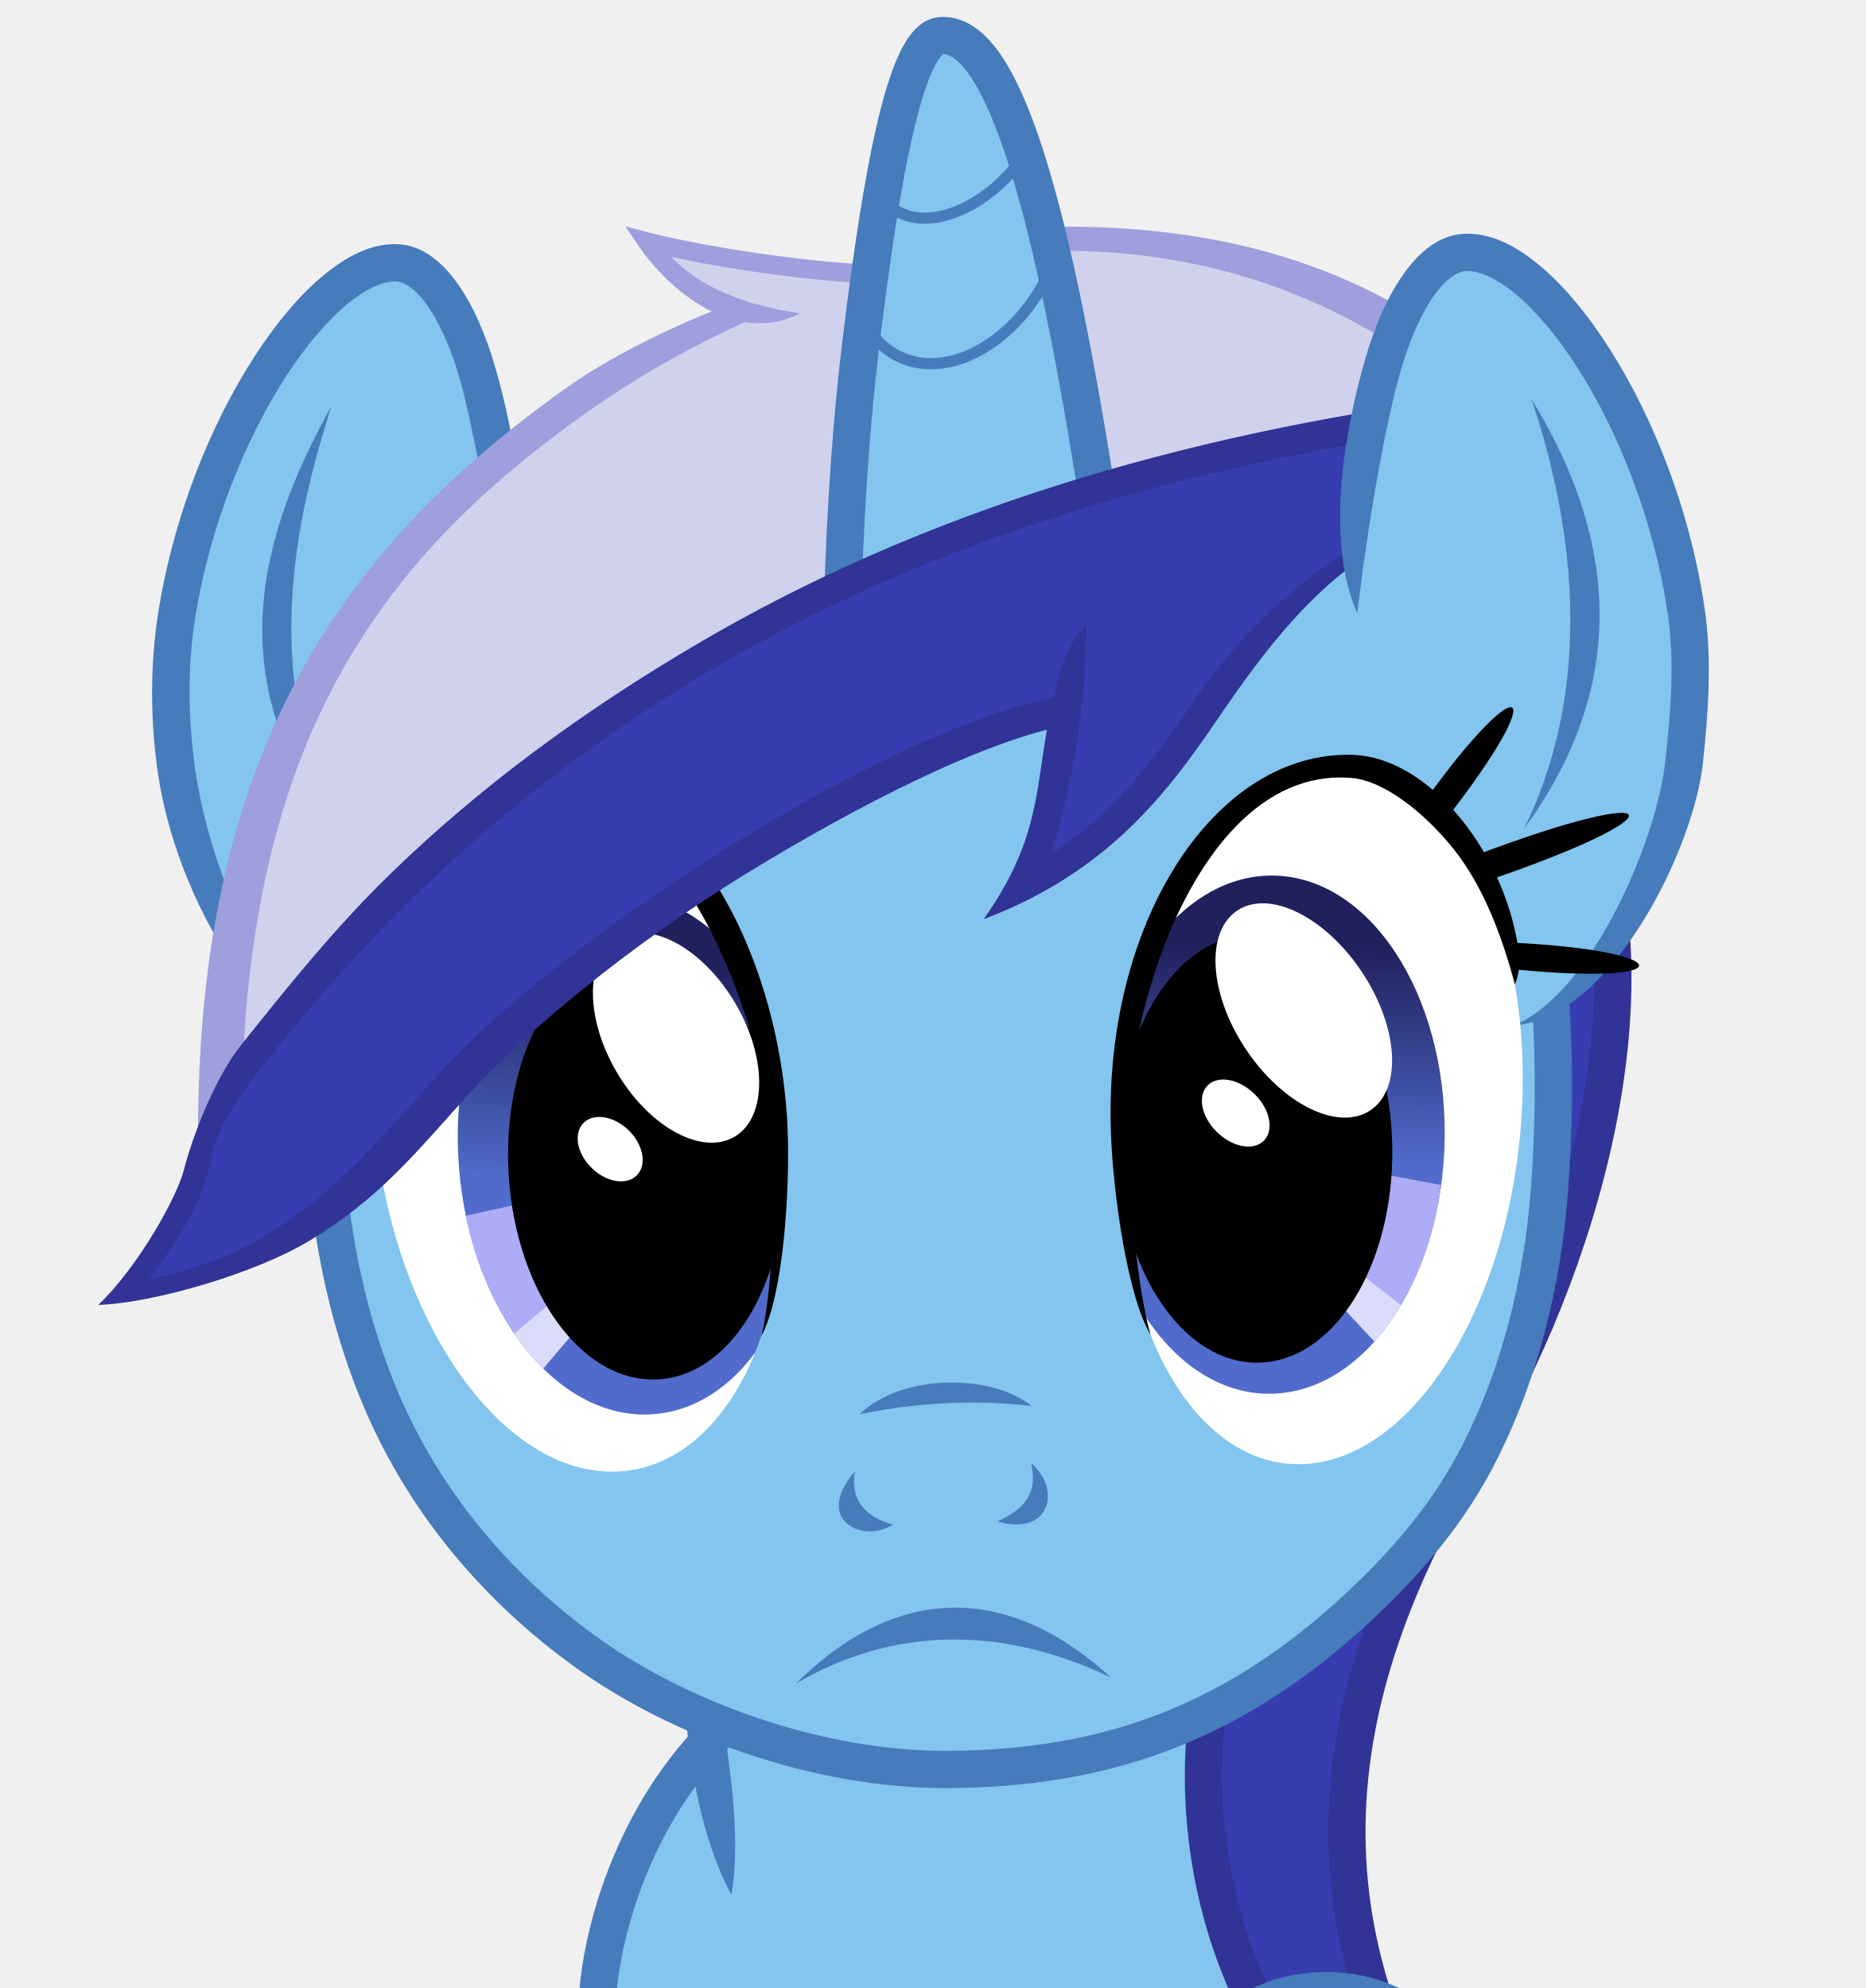
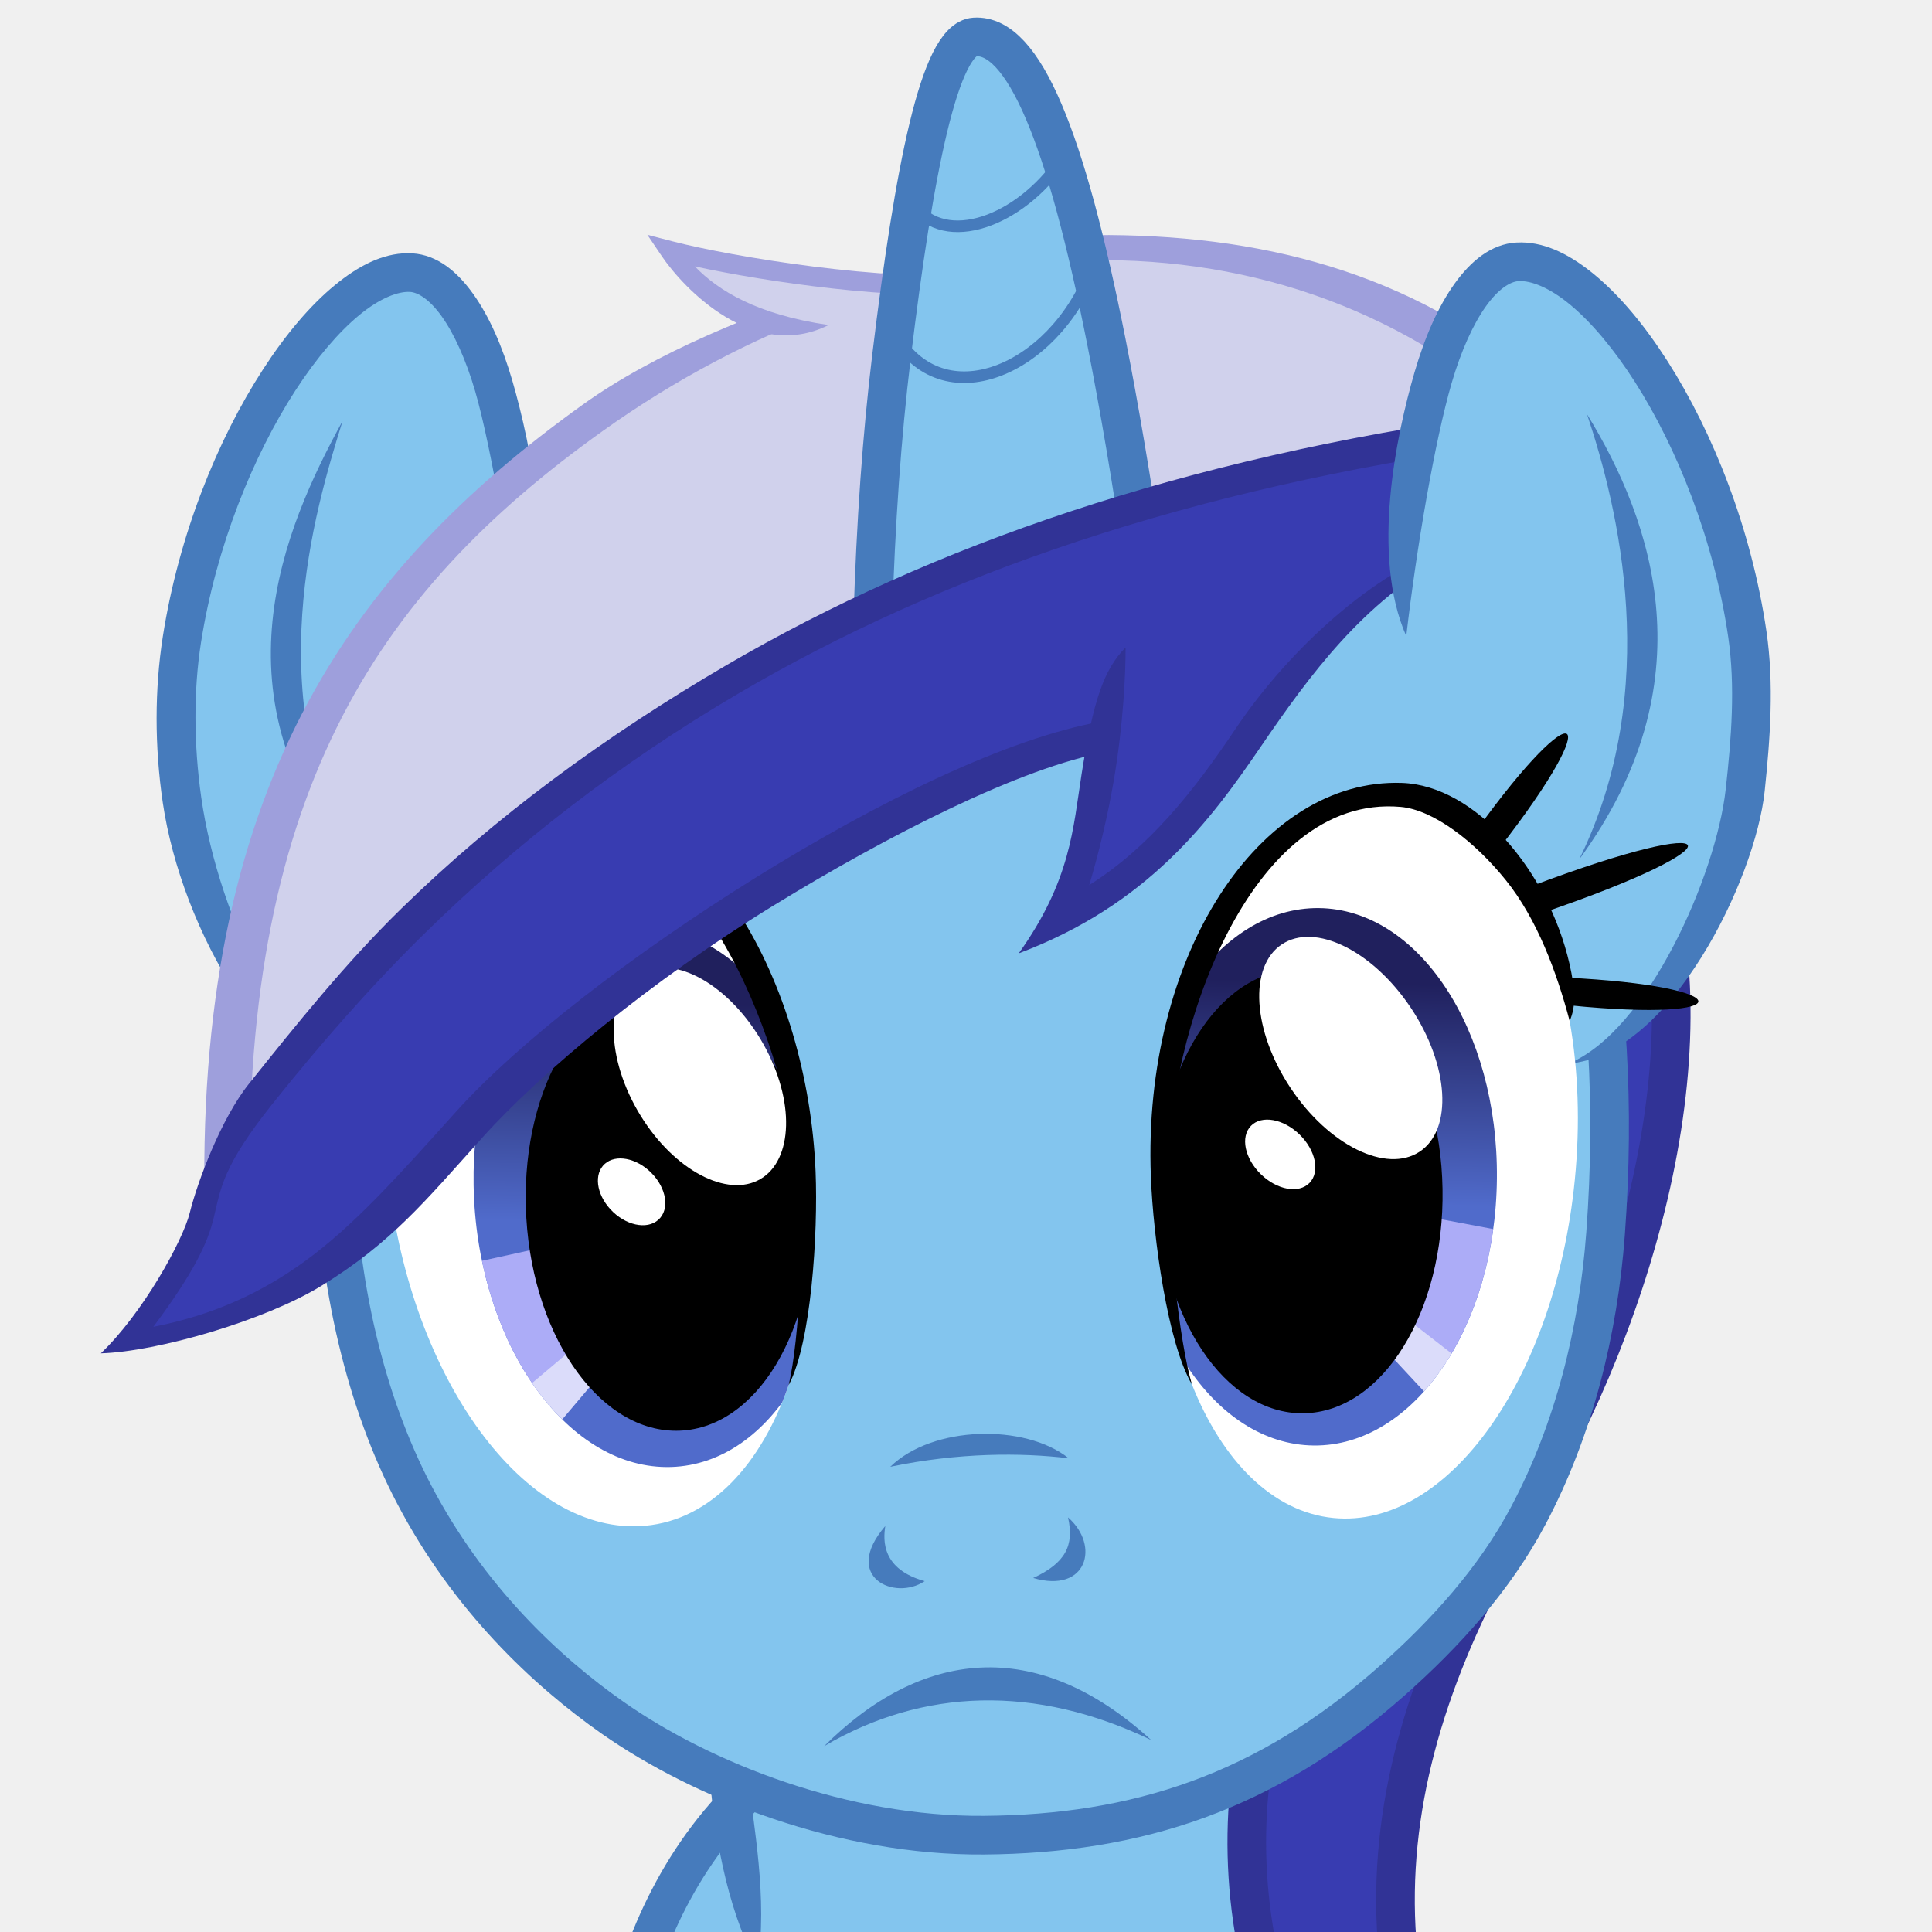
- <svg xmlns="http://www.w3.org/2000/svg" version="1.2" viewBox="0 0 5000 5336" width="500" height="533">
+ <svg xmlns="http://www.w3.org/2000/svg" version="1.2" viewBox="0 0 5000 5000" width="500" height="500">
  <defs>
    <clipPath clipPathUnits="userSpaceOnUse" id="cp1">
      <path d="m1670.2 3948.6c168.86-15.49 302.48-159.38 373.94-373.01 22.83-68.27 34.93-142.13 43.05-223.34 13.43-134.48 25.85-298.93-0.77-449.11-87.51-493.55-342.04-831.49-678.84-786.53-77.46 10.34-145.97 61.99-204.35 122.26-70.13 72.39-134.55 176.67-170.28 300.39-11.53 39.93-11.86 81.11-19.17 125.1-19.73 118.85-23.5 251.68-7.71 391.75 57.54 510.15 351.78 921.14 664.13 892.49z" />
    </clipPath>
    <clipPath clipPathUnits="userSpaceOnUse" id="cp2">
      <path d="m1649.51 2399.94c254.29-11.33 483.72 283.71 512.59 667.36 29.49 391.91-161.08 721.36-425.58 729.27-263.05 7.86-490.46-305.89-509.68-694.32-18.82-380.31 169.73-691.04 422.67-702.31z" />
    </clipPath>
    <linearGradient id="g1" x2="1" gradientUnits="userSpaceOnUse" gradientTransform="matrix(-25.168,1441.858,-972.348,-16.972,1708.105,2378.057)">
      <stop offset="0" stop-color="#20205d" />
      <stop offset=".15" stop-color="#20205d" />
      <stop offset=".547" stop-color="#506bcb" />
      <stop offset="1" stop-color="#506bcb" />
    </linearGradient>
    <clipPath clipPathUnits="userSpaceOnUse" id="cp3">
      <path d="m3451.28 3928.56c-157.3-15.2-288.06-147.5-366.63-345.81-25.37-64.04-41.29-133.86-54.09-211.22-21.4-129.41-44.17-290.02-29.24-440.16 50.98-512.65 284.49-895.37 634.35-868.89 81.6 6.18 155.38 59.52 218.68 123.17 75.88 76.31 146.1 188.01 185.86 321.76 12.74 42.85 13.69 87.46 21.98 134.56 22.23 126.26 27.81 266.33 13.28 412.46-50.98 512.65-328.59 902.71-624.19 874.13z" />
    </clipPath>
    <clipPath clipPathUnits="userSpaceOnUse" id="cp4">
      <path d="m3400.26 3740.97c-258.52-2.31-464.7-315.04-461.26-699.61 3.45-384.56 215.19-693.55 473.71-691.23 258.52 2.31 464.7 315.03 461.26 699.6-3.45 384.57-215.19 693.56-473.71 691.24z" />
    </clipPath>
    <linearGradient id="g2" x2="1" gradientUnits="userSpaceOnUse" gradientTransform="matrix(-25.058,1435.571,-965.028,-16.845,3419.015,2327.763)">
      <stop offset="0" stop-color="#20205d" />
      <stop offset=".15" stop-color="#20205d" />
      <stop offset=".547" stop-color="#506bcb" />
      <stop offset="1" stop-color="#506bcb" />
    </linearGradient>
  </defs>
  <style>
		.s0 { fill: #83c5ee;stroke: #467bbc;stroke-miterlimit:100;stroke-width: 100 } 
		.s1 { display: none;fill: none;stroke: #467bbc;stroke-miterlimit:100;stroke-width: 100 } 
		.s2 { fill: #467bbc } 
		.s3 { fill: #383cb1;stroke: #313396;stroke-miterlimit:100;stroke-width: 100 } 
		.s4 { fill: #83c5ee } 
		.s5 { display: none;fill: none;stroke: #467bbc;stroke-miterlimit:100;stroke-width: 80 } 
		.s6 { fill: #ffffff } 
		.s7 { fill: url(#g1) } 
		.s8 { fill: #acacf7 } 
		.s9 { fill: #dbdcfa } 
		.s10 { fill: #000000 } 
		.s11 { fill: #d0d1ec } 
		.s12 { display: none;fill: none;stroke: #9e9fdc;stroke-miterlimit:100;stroke-width: 100 } 
		.s13 { fill: #9e9fdc } 
		.s14 { display: none;fill: none;stroke: #9e9fdc;stroke-miterlimit:100;stroke-width: 50 } 
		.s15 { fill: none;stroke: #467bbc;stroke-miterlimit:100;stroke-width: 30 } 
		.s16 { fill: #383cb1 } 
		.s17 { display: none;fill: none;stroke: #313396;stroke-miterlimit:100;stroke-width: 80 } 
		.s18 { fill: #313396 } 
		.s19 { fill: url(#g2) } 
	</style>
  <g id="V">
    <g id="Body">
      <path id="BG" fill-rule="evenodd" class="s0" d="m1601 5354c22.97-306.34 257.08-967.32 996.6-967.95 739.52-0.64 1034.22 468.82 1053.16 961.14" />
      <path id="Outline 2 src" fill-rule="evenodd" class="s1" d="m1888.21 4613.07c9.74 105.88 38.34 305.47 115.64 449.09" />
      <path id="Outline 2" class="s2" d="m1937.99 4608.54l-99.58 9.12c9.99 109.11 37.35 312.07 121.47 468.25 28.84-169.16-12.48-374.68-21.89-477.37z" />
      <path id="Outline 1 src" fill-rule="evenodd" class="s1" d="m3327.05 4570.68c-7.15 103.58-18.75 296.35-98.24 476.52" />
      <path id="Outline 1" class="s2" d="m3274.54 5067.38c84.09-190.6 95.28-390.19 102.44-493.21l-99.76-6.94c-7.24 104.18-38.08 309.18-2.68 500.15z" />
    </g>
    <path id="Mane back" fill-rule="evenodd" class="s3" d="m4244.19 2165.1c203.74 502.9-5.98 1235.15-307.81 1738.09-394.77 657.81-489.77 1311.3 55.67 2033.13-664.54-236.22-863.18-980.62-722.88-1501.74 118.13-438.75 553.88-3309.02 975.02-2269.48z" />
    <path id="Hoofa" fill-rule="evenodd" class="s0" d="m3555.5 5996c-205.44 0-371.5-145.95-371.5-326.5 0-180.55 166.06-326.5 371.5-326.5 205.44 0 371.5 145.95 371.5 326.5 0 180.55-166.06 326.5-371.5 326.5z" />
    <path id="Face BG" fill-rule="evenodd" class="s0" d="m4106.65 2302.08c52.72 257.96 73.32 555.06 48.57 889.89-18.76 253.74-81.96 507.31-199.49 729.47-87.91 166.18-216.37 306.96-352.45 427.74-327.53 290.69-662.53 397.06-1056.36 400.26-362.05 2.94-727.43-139.73-962.03-304.29-171.61-120.38-372.53-308.84-513.42-578.39-123.37-236.05-198.42-539.47-205.78-877.45-12.54-575.02 179.76-1146.09 558.55-1507.05 317.02-302.08 702.47-434.35 1078.76-432.49 854.89 4.23 1469.87 597.73 1603.65 1252.31z" />
    <g id="Right ear">
      <path id="BG" class="s4" d="m1057.88 710.27c-263.5 5.86-592.4 594.23-605.06 1155.47-10.05 445.61 208.84 864.65 515.17 978.96 81.21 30.3 349.81-921.61 386.05-1127.8 49.31-280.55-71.68-1011.61-296.16-1006.63z" />
      <path id="Outline 2 src" fill-rule="evenodd" class="s1" d="m1403.75 1711.12c-27.14-231.95-81.34-558.71-125.78-711.66-50.08-172.36-129.44-288.74-213.61-293.87-200.96-12.27-513.33 437.47-593.54 949.43-72.41 462.21 145.67 1096.27 491.69 1209.72" />
      <path id="Outline 2" class="s2" d="m967.99 2844.7c-208.74-70.52-401.86-461.12-447.22-781.35-19.53-137.83-20-276.62-0.57-400.61 38.91-248.36 135.02-483.42 244.07-651.84 54.52-84.21 112.4-151.68 165.65-195.54 53.25-43.86 100.51-61.75 131.43-59.85h0.01 0.01c20.06 1.21 50.06 18.79 81.89 63.36 31.83 44.57 62.81 112.28 86.73 194.58 42.11 145.05 97.21 473.81 124.05 703.45 92.08-230.81 18.66-570.59-28.02-731.34v-0.01c-26.19-90.1-59.95-166.79-101.38-224.79-41.41-58-93.16-101.17-157.18-105.07q-0.01 0-0.01 0-6.52-0.39-13.01-0.35c-64.95 0.39-127.76 33.13-188.1 82.84-64.36 53.01-127.29 127.68-186.01 218.37-117.45 181.38-217.64 427.17-258.93 690.71-21.3 136-21.65 283.98-0.1 430.16 48.44 328.58 279.32 738.02 546.69 767.28z" />
      <path id="Outline 1 src" fill-rule="evenodd" class="s5" d="m848.84 1078.39c-82.63 242-208.37 737.35 21.84 1188.87" />
      <path id="Outline 1" class="s2" d="m886.42 1089.92c-73.78 238.09-214.43 707.24 30.99 1156.74-371.89-440.62-183.79-877.84-30.99-1156.74z" />
    </g>
    <g id="Snoofa">
      <path id="Outline 4" fill-rule="evenodd" class="s2" d="m2133 4519c248.61-247.53 546.41-289.23 846-16-299.59-143.73-590.07-134.22-846 16z" />
      <path id="Outline 3" fill-rule="evenodd" class="s2" d="m2304 3796c109.51-106.92 348.23-112.18 461.78-22.01-124.04-14.85-284.91-14.84-461.78 22.01z" />
      <path id="Outline 2" fill-rule="evenodd" class="s2" d="m2291.11 3949.36c-5.98 38.37-8.47 111.61 101.89 142.64-77.47 52.19-215.5-10.6-101.89-142.64z" />
      <path id="Outline 1" fill-rule="evenodd" class="s2" d="m2764 3927c16.56 72.53-6.53 118.19-90.14 156.79 139.1 40.88 174-83.77 90.14-156.79z" />
    </g>
    <g id="Left eye">
      <g id="Sclera mask" clip-path="url(#cp1)">
        <path id="Sclera" fill-rule="evenodd" class="s6" d="m1683.33 3994.99c169.53-20.93 305.32-168.29 380.87-385.27 24.36-69.93 38.08-145.62 47.99-229.13 16.52-139.34 32.84-311.43 8.8-469.7-81.03-533.71-346.89-911.23-710.75-859.24-84.09 12.01-158.14 71.09-220.94 139.8-75.21 82.3-143.4 200.07-179.74 338.48-11.67 44.43-11.2 89.99-18.18 138.59-18.75 130.56-20.01 274.89-0.33 425.16 69.91 533.7 376.78 940.27 692.28 901.31z" />
        <g id="Eye center">
          <g id="Iris mask" clip-path="url(#cp2)">
            <path id="Iris" fill-rule="evenodd" class="s7" d="m1648.17 2378.34c262.32-11.75 499.16 292.48 529.12 688.39 30.62 404.72-166.11 745.08-439.32 753.18-271.65 8.06-506.34-316.1-526.02-717.1-19.26-392.36 175.32-712.78 436.22-724.47z" />
            <path id="Highlight 2" fill-rule="evenodd" class="s8" d="m1213.42 3270.36l716.17-157.22-563.56 532.38z" />
            <path id="Highlight 1" fill-rule="evenodd" class="s9" d="m1423.25 3711.07l506.34-597.93-580.71 489.93z" />
          </g>
          <path id="Pupil" fill-rule="evenodd" class="s10" d="m1710.71 2550.14c203.58-2.5 378.85 250.64 391.35 569.14 12.62 321.66-145.41 583.79-352.74 583.52-206.31-0.27-379.58-260.53-388.45-579.4-8.78-315.76 147.24-570.77 349.84-573.26z" />
          <path id="Shine 2" fill-rule="evenodd" class="s6" d="m1654.53 2520.45c-90.64 53.53-87.35 220.15 3.72 367.49 87.56 141.66 224.33 212.73 309.23 163.72 85.16-49.17 90.28-203.02 8.38-349.09-85.21-151.98-230.39-235.83-321.33-182.12z" />
          <path id="Shine 1" fill-rule="evenodd" class="s6" d="m1565.28 3012c-28.48 25.32-22.58 77.35 14.31 117.5 38.1 41.48 94.19 54.19 124.29 27.22 30.06-26.92 21.23-81.81-18.51-121.62-38.47-38.54-91.65-48.39-120.09-23.1z" />
        </g>
      </g>
      <path id="Outline" fill-rule="evenodd" class="s10" d="m1017.12 2537.59c-13.77 63.85-22.04 104.3-5.18 138.22 30.27-120.31 83.62-249.27 160.29-346.77 74.74-95.04 188.25-184.38 270.41-191.02 349.39-28.22 580.1 521.73 622.3 891.83 17.65 154.74 4.49 436.21-23.86 554.72 58.53-109.57 76.15-391.85 69.65-552.51-19.58-483.64-287.85-986.64-673.93-950.67-180.74 16.84-370.48 227.99-419.68 456.2z" />
      <path id="Eyelash 3" fill-rule="evenodd" class="s10" d="m1240.37 2205.24c-255.97-316.25-329.47-270-54.51 46.64 17.77-12.88 34.04-28.23 54.51-46.64z" />
      <path id="Eyelash 2" fill-rule="evenodd" class="s10" d="m1109.84 2346.86c-500.03-159.54-527.87-78.12-27.62 65.09 11.44-9.88 24.55-52.08 27.62-65.09z" />
      <path id="Eyelash 1" fill-rule="evenodd" class="s10" d="m1028.18 2570.94c-437.39 37.06-442.97 126.34-11.38 68.55 2.92-20.18 8.6-53.18 11.38-68.55z" />
+       <path id="Move area" fill-rule="evenodd" fill="#00000000" d="m1458.44 2233.28c96.37-1.68 211.89 66.84 313.36 210.54 101.49 143.72 181.15 354.24 205.44 589.03v0.01c24.38 235.5-12.28 446.88-81.56 589.16-69.27 142.27-156.75 206.82-253.8 208.29h-0.02-0.02c-96.98 1.51-212.85-67.79-314.33-212.45-101.48-144.66-180.77-356.2-204.41-591.36v-0.01-0.01c-23.6-234.45 13.38-444.48 82.57-585.87 69.19-141.37 156.44-205.6 252.77-207.33z" />
    </g>
    <g id="Mane front 2">
      <path id="BG 2" fill-rule="evenodd" class="s11" d="m3985.19 1055.1c-691.77-629.38-1692.67-524.13-2454.91 20.03-597.01 426.2-964.54 978.73-932.88 2080.86 809.56-764.76 2496.59-1728.49 3387.79-2100.89z" />
      <path id="Outline 2 src" fill-rule="evenodd" class="s12" d="m3985.19 1055.1c-691.77-629.38-1692.67-524.13-2454.91 20.03-597.01 426.2-964.54 978.73-932.88 2080.86" />
      <path id="Outline 2" class="s13" d="m2870.2 608.31c-307.36-2.19-995.05 176.11-1360.53 437.84-605.1 433.32-1011.27 999.97-979.24 2113.65l116.95-5.24c-31.37-1090.51 323.71-1618.8 911.97-2038.77 747.83-533.84 1720.21-635.08 2392.2-23.71l67.3-73.97c-333.57-303.47-728.59-406.81-1148.65-409.8z" />
      <path id="BG 1" fill-rule="evenodd" class="s11" d="m2140.95 865.91c-247.17-35.83-353.19-136.37-407.86-217.37 160.11 41.49 552.47 106.5 806.91 86.46" />
      <path id="Outline 1 src" fill-rule="evenodd" class="s14" d="m2140.95 865.91c-247.17-35.83-353.19-136.37-407.86-217.37 160.11 41.49 552.47 106.5 806.91 86.46" />
      <path id="Outline 1" class="s13" d="m2144.48 841.16c-185.79-26.92-286.16-89.41-346.2-151.67 188 40.62 515.7 88.36 743.68 70.43l-3.92-49.84c-248.18 19.51-642.03-45.18-798.67-85.78l-63.98-16.59 36.99 54.78c57.71 85.46 239.66 275.39 432.1 178.67z" />
    </g>
    <g id="Horn">
      <path id="Outline 3" fill-rule="evenodd" class="s0" d="m2258.58 1610.01c7.68-258.28 23.83-483.12 48.72-688.39 58.8-484.91 124.43-820.26 215.01-825.99 126.34-7.99 236.05 256.48 341.99 793.72 32.46 164.61 64.57 354.82 96.7 570.65" />
      <path id="Outline 2" fill-rule="evenodd" class="s15" d="m2362.79 529c84.03 115.24 277.03 43.45 384.89-114.29" />
      <path id="Outline 1" fill-rule="evenodd" class="s15" d="m2314.48 863.24c124.78 218.8 410.76 95.23 510.34-160.71" />
    </g>
    <g id="Mane front 1">
      <path id="BG 2" class="s16" d="m3732.18 1430.26c-517.32 280.7-551.17 750.79-986.89 942.03 51.26-92.74 90.4-298.53 114.43-466.05q-0.09 0.02-0.18 0.03c-469.06 82.33-1338.13 651.26-1649.09 997.01-299.15 332.62-451.57 511.6-872.39 561.57 296.68-354.46 99.15-335.72 337.47-635.05 684.4-859.59 1628.76-1498.48 3205.5-1717.27 129.37-17.96 368.47 37.02-148.85 317.73z" />
      <path id="Outline 2 src" fill-rule="evenodd" class="s17" d="m2885.98 1679.26c-7.85 108.26-58.8 544.89-140.69 693.03 435.72-191.24 529.66-718.5 977.54-966.1" />
      <path id="Outline 2" class="s18" d="m3262.01 1933.68c129.62-190.09 265.73-373.92 480.15-492.48l3.12-25.29c-217.79 81.59-426.33 289.02-548.27 471.13-108.27 161.71-224.32 306.91-378 403.39 25.2-84.69 47.86-178.75 63.83-272.9 24.2-142.74 30.54-275.77 30.11-341.97-55.71 56.71-83.53 135.38-113.88 328.32-22.02 139.96-27.76 274.32-162.5 463.34 334.43-125.87 495.52-343 625.44-533.54z" />
      <path id="Outline 1 src" fill-rule="evenodd" class="s17" d="m3881.03 1112.53c-1576.74 218.79-2519.45 859-3205.5 1717.27-267.01 334.05-39.01 281.38-372.12 654.27 440.32-53.43 607.89-248.17 907.04-580.79 310.96-345.75 1180.03-914.68 1649.09-997.01" />
      <path id="Outline 1" class="s18" d="m831.91 3327.63c181.47-111.58 268.36-218.91 417.8-385.08 150.4-167.24 436.6-405.31 750.13-597.79 295.12-181.18 643.38-359.9 866.57-399.06l-13.83-78.8c-245.81 43.14-580.88 207.92-898 405.12-317.12 197.19-613.33 425.97-773.92 604.53-149.66 166.42-264.94 296.07-394.22 389.37-107 77.22-230.65 136.87-389.62 167.91 104.56-140.19 140.7-216.91 156.31-282.12 18.57-77.51 22.94-133.43 153.61-296.94h0.01c121.54-152.05 249.89-299.22 389.47-436.41 238.44-234.35 507.57-443.28 816.41-624.52 523.28-307.08 1163.66-529.29 1973.87-641.72l-11-79.24c-814.34 113.01-1462.78 337.7-1994.18 647.83-316.15 184.51-599.08 392.59-843 631.12-144.11 140.93-269.25 296.85-394.06 452.99h-0.01c-72.38 90.58-133.21 253.59-153.17 333.96-18.06 72.74-122.25 260.9-230.11 363.66 146.32-4.25 424.87-85 570.94-174.81z" />
    </g>
    <g id="Left ear">
      <path id="BG" class="s4" d="m4525.79 1647.27c-95.05-527.29-419.32-981.84-585.79-974.44-203.79 9.07-351.6 643.05-300.63 973.36 37.04 239.99 301.82 1149.29 419.95 1106.52 431.97-156.41 516.08-830.25 466.47-1105.44z" />
      <path id="Outline 2 src" fill-rule="evenodd" class="s1" d="m3589.71 1640.38c27.15-233.13 73.8-506.98 119.01-662.56 51.17-176.07 132.42-295.23 218.49-300.2 205.36-11.87 519.43 448.11 594.9 963.64 70.26 479.94-163.91 1050.48-444.89 1158.13" />
      <path id="Outline 2" class="s2" d="m4566.99 2047.38c14.45-137.37 24.46-277.7 4.6-413.33-38.89-265.52-138.28-514.81-256.07-699.32-58.89-92.25-122.27-168.38-187.34-222.51-60.99-50.75-124.7-84.24-190.64-84.85l-0.01-0.01q-6.6-0.06-13.22 0.32c-65.1 3.78-117.85 47.67-160.12 106.82-42.27 59.15-76.76 137.43-103.49 229.33v0.01 0.01c-47.02 161.85-113.25 473.48-21.33 682.34 26.96-231.13 73.97-505.07 117.35-654.42l0.01-0.02c24.47-84.09 56.17-153.41 88.83-199.11 32.66-45.7 63.56-63.9 84.56-65.12 32.04-1.86 80.17 16.69 134.1 61.57 53.95 44.88 112.3 113.74 167.01 199.45 109.44 171.42 204.79 409.93 241.41 660.01 18.71 127.69 8.18 262.62-6.6 394.81-24.65 220.59-201.28 624.64-406.72 709.35 263.77-21.65 483.65-476.85 507.67-705.33z" />
      <path id="Outline 1 src" fill-rule="evenodd" class="s5" d="m4145.08 1059.34c82.15 245.34 202.51 733.23-25.48 1180.55" />
      <path id="Outline 1" class="s2" d="m4107.17 1071.99c80.77 241.43 196.16 711.38-20.34 1152.44 334.34-456.05 192.28-872.67 20.34-1152.44z" />
    </g>
    <g id="Right eye">
      <g id="Sclera mask" clip-path="url(#cp3)">
        <path id="Sclera" fill-rule="evenodd" class="s6" d="m3446.62 3977.55c-165.56-16-303.18-155.25-385.88-363.97-26.7-67.41-43.46-140.88-56.92-222.31-22.53-136.2-46.5-305.25-30.79-463.27 53.66-539.57 299.43-942.38 667.66-914.51 85.88 6.5 163.55 62.64 230.17 129.63 79.86 80.32 153.76 197.89 195.62 338.66 13.41 45.1 14.4 92.05 23.13 141.62 23.39 132.89 29.27 280.32 13.97 434.12-53.66 539.57-345.83 950.11-656.96 920.03z" />
        <g id="Eye center">
          <g id="Iris mask" clip-path="url(#cp4)">
            <path id="Iris" fill-rule="evenodd" class="s19" d="m3400.06 3763.33c-266.83-2.38-479.64-325.17-476.09-722.1 3.56-396.94 222.11-715.86 488.94-713.47 266.83 2.39 479.64 325.17 476.09 722.11-3.55 396.93-222.11 715.85-488.94 713.46z" />
            <path id="Highlight 2" fill-rule="evenodd" class="s8" d="m3896.19 3186.79l-723.04-136.35 586.7 508.2z" />
            <path id="Highlight 1" fill-rule="evenodd" class="s9" d="m3706.14 3623.37l-532.99-572.93 601.85 466.56z" />
          </g>
          <path id="Pupil" fill-rule="evenodd" class="s10" d="m3374.21 3657.56c-203.83 3.39-372.86-250.57-378.14-568.14-5.28-317.58 155.21-577.02 359.04-580.41 203.84-3.39 372.87 250.57 378.15 568.15 5.28 317.57-155.21 577.01-359.05 580.4z" />
          <path id="Shine 2" fill-rule="evenodd" class="s6" d="m3674.28 2980.35c-86.1 57.32-235.49-16.2-334.2-164.48-98.71-148.27-108.9-314.46-22.79-371.79 86.1-57.32 235.49 16.2 334.2 164.48 98.71 148.27 108.9 314.46 22.79 371.79z" />
          <path id="Shine 1" fill-rule="evenodd" class="s6" d="m3388.97 3061.41c-27.7 28.41-83.95 18.36-125.85-22.49-41.89-40.85-53.37-96.83-25.66-125.24 27.7-28.41 83.95-18.36 125.85 22.49 41.89 40.85 53.36 96.83 25.66 125.24z" />
        </g>
      </g>
      <path id="Outline" fill-rule="evenodd" class="s10" d="m4061.7 2494.06c15.41 67.2 17.17 111.51 0.49 147.91-33.53-125.95-83.83-263.14-165.47-364.5-79.96-99.29-186.95-181.8-271.86-189.24-393.36-34.45-603.56 592.25-601.85 952.24 0.74 155.74 27.95 427.89 61.64 542.28-62.25-105.01-100.15-378.02-106.25-538.67-21.68-570.08 280.78-1031.15 650.42-1017.87 188.34 6.76 377.24 225.27 432.88 467.85z" />
      <path id="Eyelash 3" fill-rule="evenodd" class="s10" d="m3822.77 2146.67c260.62-361.58 339.29-313.86 57.82 48.05-18.77-13.13-36.07-29.03-57.82-48.05z" />
      <path id="Eyelash 2" fill-rule="evenodd" class="s10" d="m3961.75 2293.88c521.97-196.98 551.7-108.93 30.08 68.75-12.06-10.1-26.6-54.88-30.08-68.75z" />
      <path id="Eyelash 1" fill-rule="evenodd" class="s10" d="m4050.95 2529.93c454.06 21.9 460.1 116.55 13.05 72.07-3.39-21.2-9.88-55.89-13.05-72.07z" />
+       <path id="Move area" fill-rule="evenodd" fill="#00000000" d="m3601.04 2180.5c92.53-0.34 182.08 63.06 255.85 206.87 73.77 143.81 117.63 358.25 102.35 598.21-15.27 239.91-86.23 456.36-180.89 604.76-94.65 148.4-204.58 219.05-297.15 219.36h-0.02-0.02c-92.52 0.34-182.08-63.06-255.85-206.87-73.77-143.81-117.62-358.25-102.35-598.21 15.27-239.91 86.23-456.33 180.88-604.72 94.66-148.39 204.6-219.06 297.2-219.4z" />
    </g>
  </g>
</svg>
